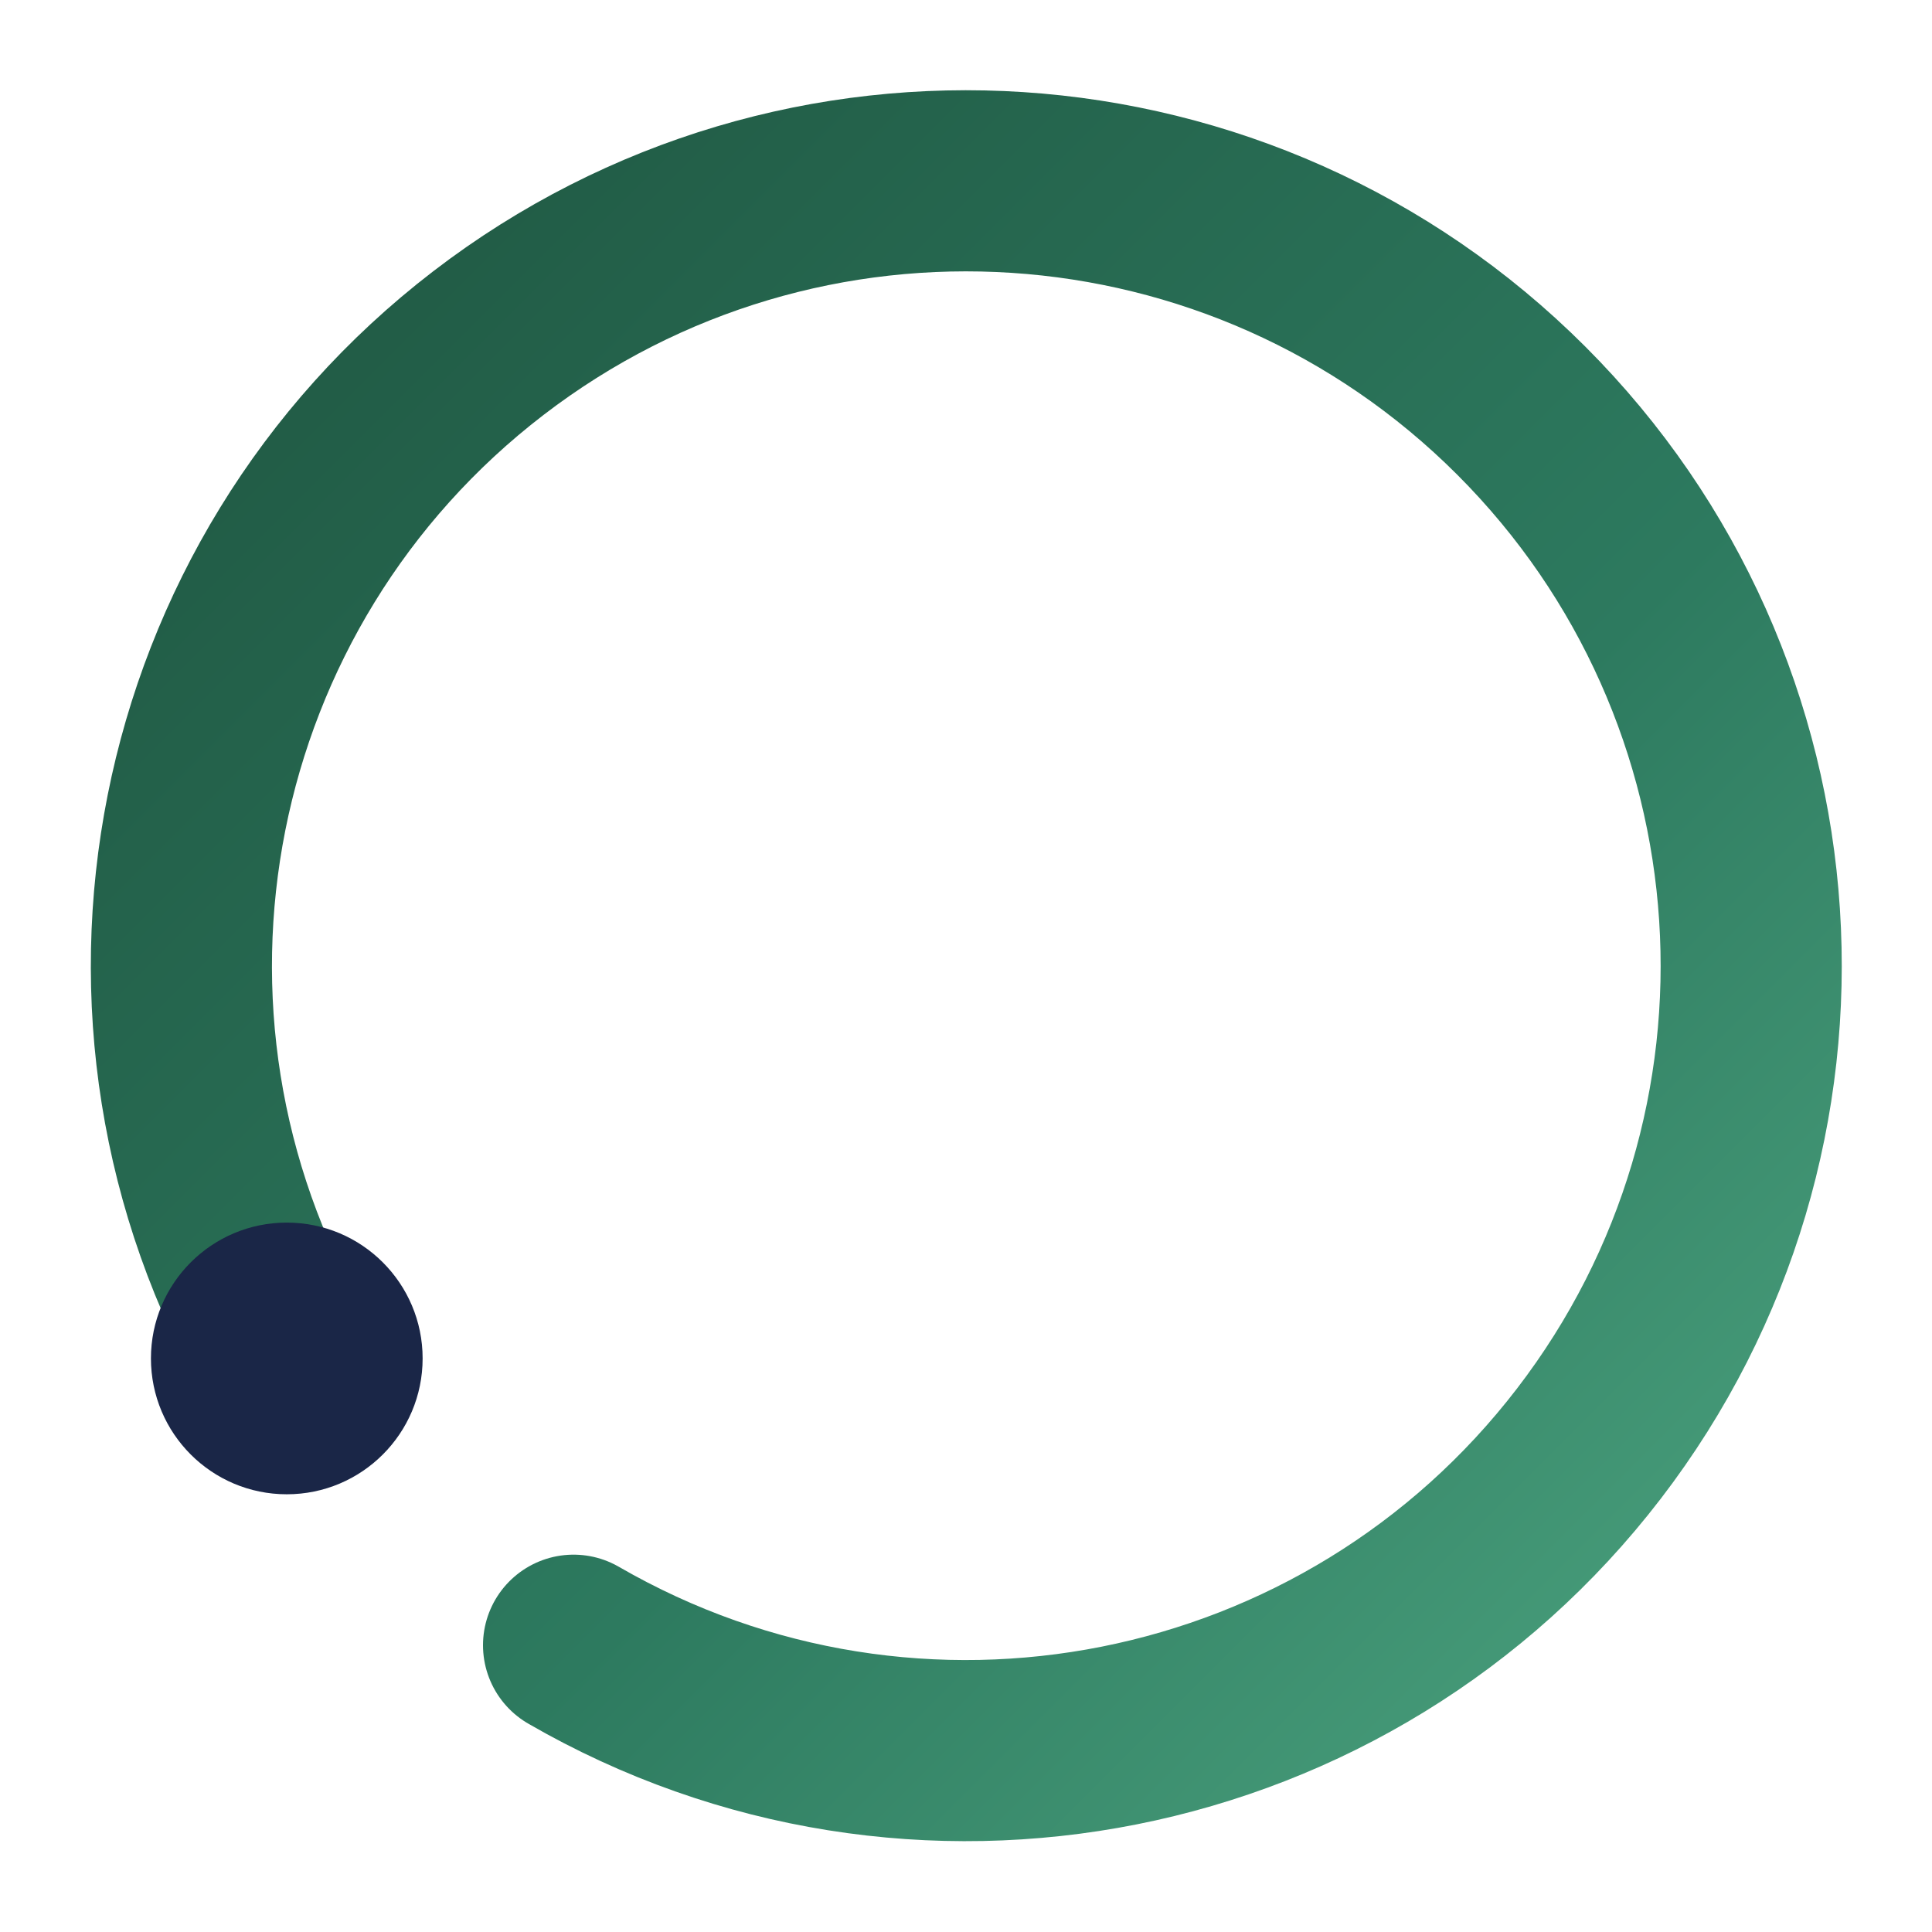
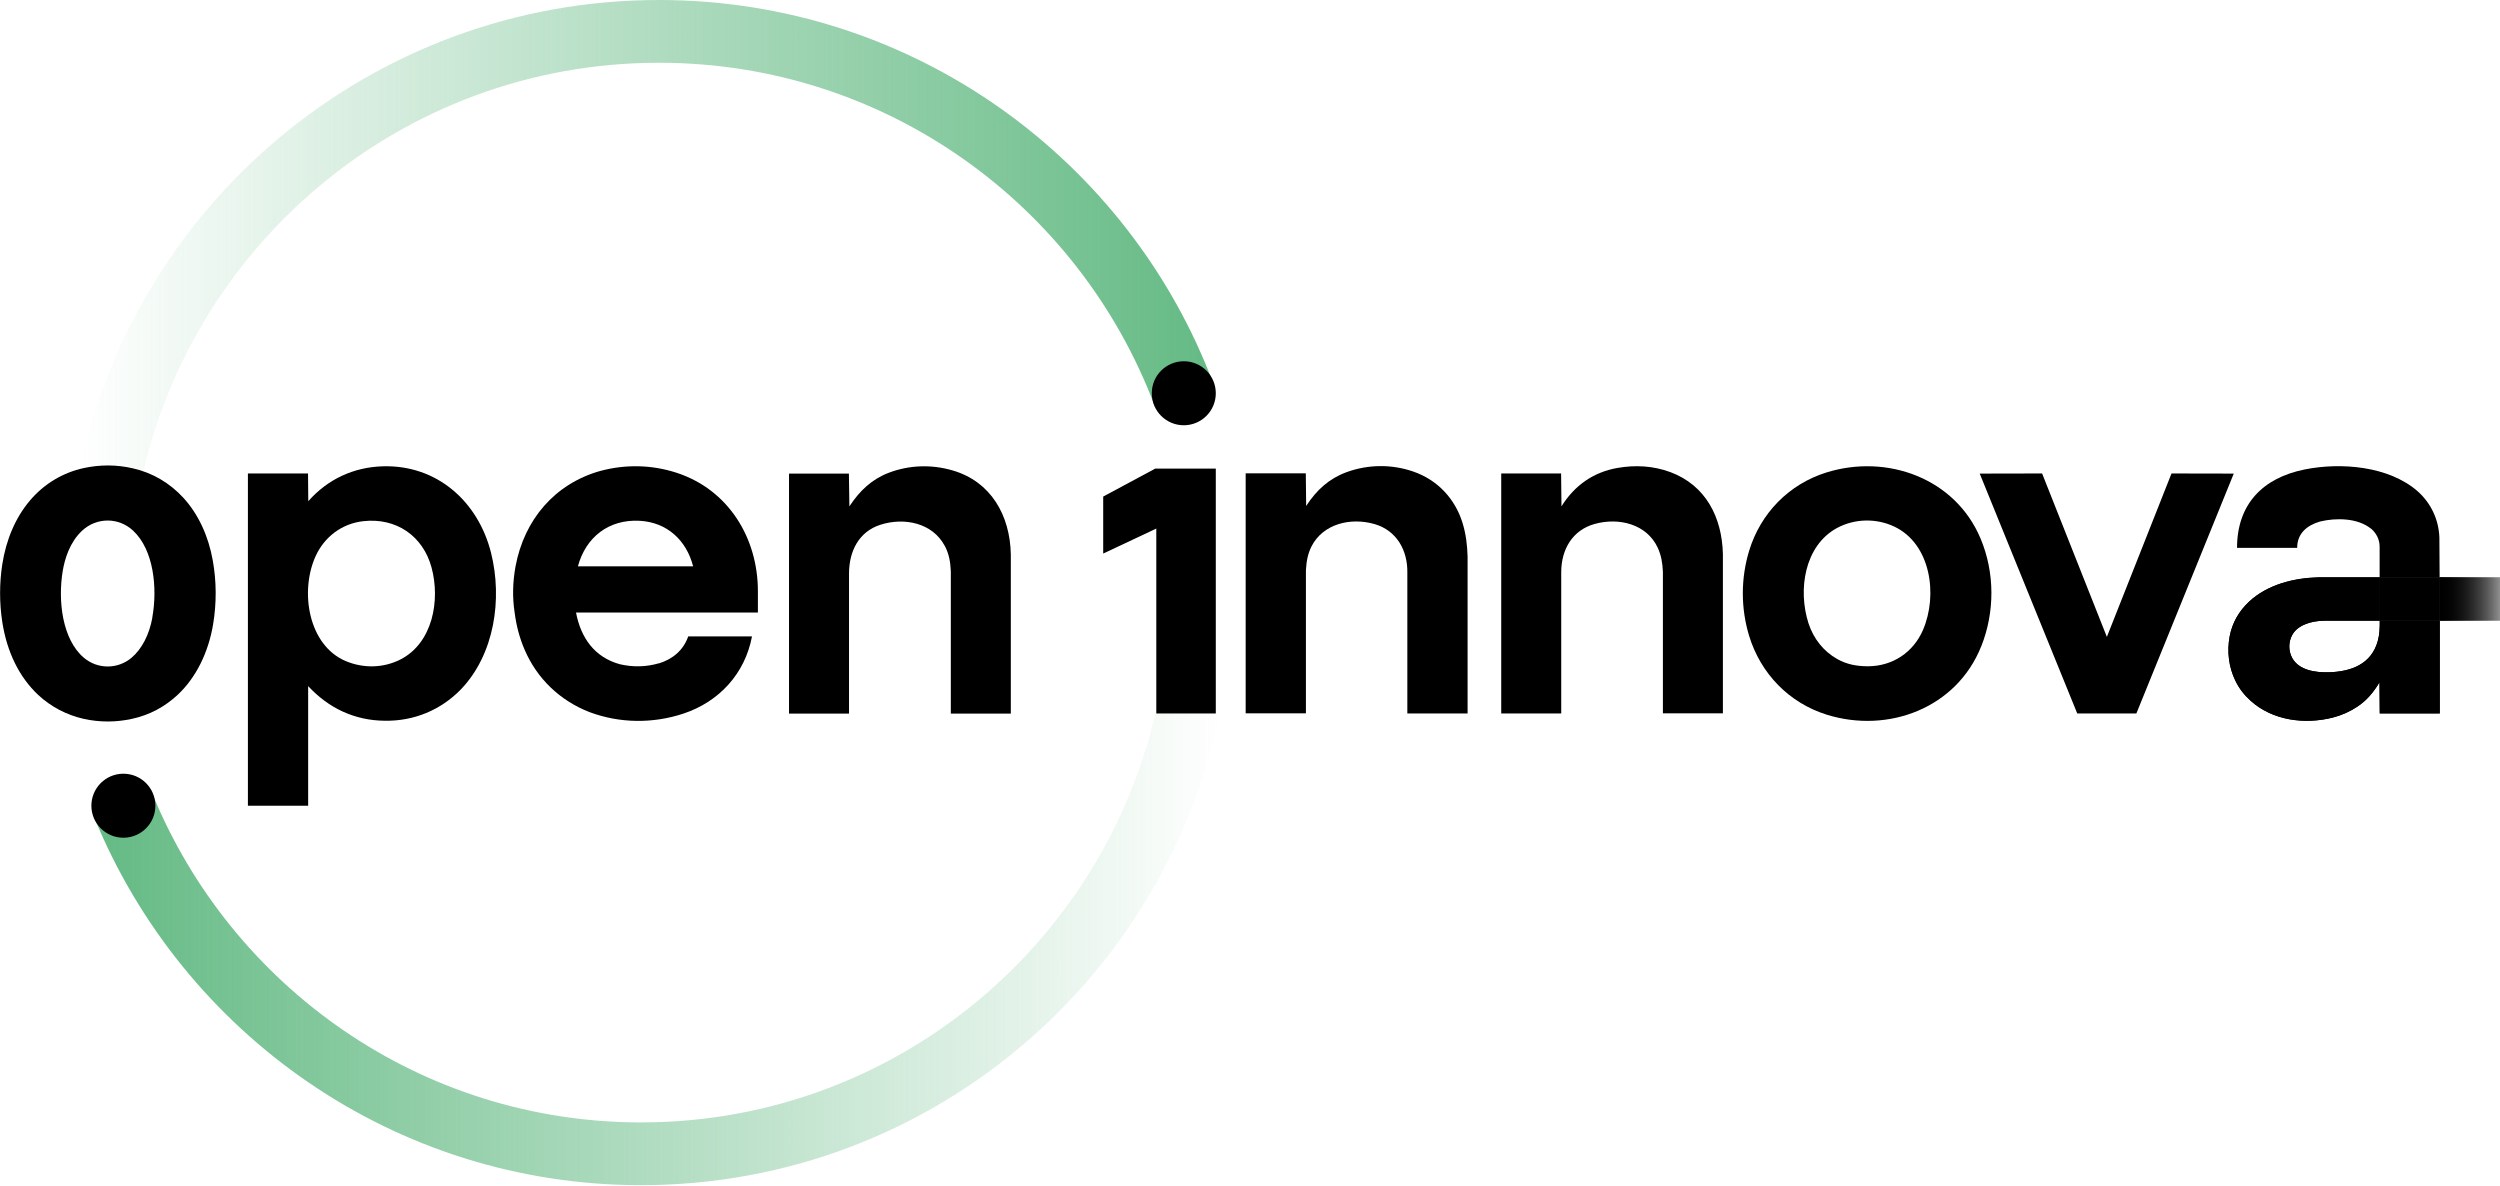
- <svg xmlns="http://www.w3.org/2000/svg" viewBox="0 0 64 64" role="img" aria-label="Open Innova">
+ <svg xmlns="http://www.w3.org/2000/svg" xmlns:xlink="http://www.w3.org/1999/xlink" id="Livello_2" data-name="Livello 2" viewBox="0 0 199.17 94.42" role="img" aria-label="Open Innova">
  <defs>
-     <linearGradient id="oi-logo-grad" x1="0" y1="0" x2="1" y2="1">
-       <stop offset="0%" stop-color="#1f5641" />
-       <stop offset="60%" stop-color="#2d7a5f" />
-       <stop offset="100%" stop-color="#4ca37f" />
+     <style>
+       .cls-1 {
+         stroke: url(#Sfumatura_senza_nome_82);
+       }
+ 
+       .cls-1, .cls-2 {
+         fill: none;
+         stroke-miterlimit: 10;
+         stroke-width: 5px;
+       }
+ 
+       .cls-3 {
+         fill: currentColor;
+       }
+ 
+       .cls-2 {
+         stroke: url(#Sfumatura_senza_nome_82-2);
+       }
+ 
+       .cls-4 {
+         fill: url(#Sfumatura_senza_nome_177);
+       }
+     </style>
+     <linearGradient id="Sfumatura_senza_nome_177" data-name="Sfumatura senza nome 177" x1="1561.75" y1="-108.14" x2="1556.95" y2="-108.14" gradientTransform="translate(-1362.58 155.87)" gradientUnits="userSpaceOnUse">
+       <stop offset="0" stop-color="currentColor" stop-opacity=".25" />
+       <stop offset="1" stop-color="currentColor" />
    </linearGradient>
+     <linearGradient id="Sfumatura_senza_nome_82" data-name="Sfumatura senza nome 82" x1="7.51" y1="74.13" x2="97.57" y2="74.13" gradientUnits="userSpaceOnUse">
+       <stop offset="0" stop-color="#64ba84" />
+       <stop offset="1" stop-color="#64ba84" stop-opacity="0" />
+     </linearGradient>
+     <linearGradient id="Sfumatura_senza_nome_82-2" data-name="Sfumatura senza nome 82" x1="96.7" y1="19.68" x2="6.13" y2="19.68" xlink:href="#Sfumatura_senza_nome_82" />
  </defs>
-   <path d="M 9.5 45 A 26 26 0 1 1 19 54.5" fill="none" stroke="url(#oi-logo-grad)" stroke-width="6" stroke-linecap="round" />
-   <circle cx="9.5" cy="45" r="4.5" fill="#1a2647" />
+   <g id="Livello_1-2" data-name="Livello 1">
+     <g>
+       <rect class="cls-3" x="189.57" y="45.99" width="4.8" height="3.46" />
+       <rect class="cls-4" x="194.37" y="45.99" width="4.8" height="3.46" />
+       <g>
+         <path class="cls-3" d="M157.84,51.49c-1.96,4.92-7.4,6.97-12.3,5.45-3.01-.94-5.27-3.27-6.19-6.28-.67-2.21-.67-4.57,0-6.78.91-2.99,3.17-5.31,6.16-6.24,4.82-1.5,10.26.45,12.28,5.27,1.14,2.72,1.14,5.85.05,8.59ZM148.83,53.08c1.96-.01,3.6-1.11,4.37-2.89,1.2-2.79.63-6.86-2.29-8.24-1.45-.68-3.16-.64-4.57.12-2.58,1.41-3.12,4.92-2.26,7.59.4,1.22,1.19,2.23,2.3,2.85.75.42,1.54.57,2.44.57Z" />
+         <g>
+           <path class="cls-3" d="M109.5,41.75c-1.92-.55-4.11-.01-5.02,1.79-.3.6-.4,1.2-.44,1.89v11.4s-4.8,0-4.8,0v-19.12s4.79,0,4.79,0l.03,2.6c.83-1.28,1.84-2.19,3.21-2.69,1.72-.63,3.6-.65,5.33-.05,1.93.67,3.33,2.17,3.92,4.1.27.88.37,1.72.4,2.67v12.5s-4.8,0-4.8,0v-11.21c.03-1.79-.85-3.37-2.62-3.88Z" />
+           <path class="cls-3" d="M132.07,43.64c-.88-1.9-3.11-2.43-5.02-1.9-1.77.49-2.67,2.02-2.67,3.85v11.25s-4.78,0-4.78,0v-19.12s4.77,0,4.77,0l.03,2.62c1.05-1.69,2.57-2.73,4.46-3.06,1.43-.25,2.85-.17,4.21.33,2.81,1.05,4.12,3.58,4.19,6.53v12.69s-4.78,0-4.78,0v-11.27c-.03-.7-.13-1.31-.41-1.92Z" />
+           <polygon class="cls-3" points="173 37.72 177.96 37.73 170.2 56.84 165.49 56.84 157.72 37.73 162.69 37.72 167.85 50.74 173 37.72" />
+           <g id="zgfUxJ.tif">
+             <g>
+               <path class="cls-3" d="M194.37,49.45h-4.78c0,.56-.01,1.09-.16,1.63-.52,1.83-2.11,2.43-3.9,2.48-1.07.03-2.37-.16-2.91-1.13-.32-.58-.31-1.29.01-1.87.46-.81,1.57-1.09,2.5-1.11h4.46s0-3.46,0-3.46h-4.87c-1.98.05-4.06.57-5.53,1.93-.81.75-1.36,1.7-1.56,2.79-.22,1.2-.07,2.43.46,3.52.3.62.7,1.13,1.21,1.59,1.75,1.58,4.31,1.91,6.55,1.34.7-.18,1.34-.46,1.94-.86.76-.5,1.29-1.14,1.78-1.95l.02,2.48h4.78s0-7.39,0-7.39Z" />
+               <path class="cls-3" d="M194.37,49.45v7.39s-4.78,0-4.78,0l-.02-2.48c-.49.82-1.03,1.46-1.78,1.95-.6.39-1.23.68-1.94.86-2.24.57-4.8.24-6.55-1.34-.51-.46-.91-.97-1.21-1.59-.53-1.09-.68-2.32-.46-3.52.2-1.09.75-2.04,1.56-2.79,1.47-1.36,3.55-1.88,5.53-1.93h4.87s0,3.45,0,3.45h-4.46c-.93.02-2.03.3-2.5,1.11-.33.57-.33,1.29-.01,1.87.54.97,1.84,1.16,2.91,1.13,1.79-.05,3.39-.65,3.9-2.48.15-.53.17-1.07.16-1.63h4.78Z" />
+               <path class="cls-3" d="M188.88,42.11c-1.06-.85-2.78-.87-4.05-.56-1.03.3-1.82.94-1.82,2.1h-4.79c0-3.49,2.06-5.58,5.39-6.25,2.9-.58,6.69-.27,8.99,1.73,1.06.94,1.68,2.24,1.74,3.67l.02,3.19h-4.78s0-2.44,0-2.44c0-.57-.26-1.08-.7-1.45Z" />
+             </g>
+           </g>
+         </g>
+       </g>
+       <rect class="cls-3" x="189.57" y="45.99" width="4.8" height="3.46" />
+       <rect class="cls-4" x="194.37" y="45.99" width="4.8" height="3.46" />
+       <path class="cls-1" d="M95.1,54.23c-3.36,21.36-21.79,37.69-44.03,37.69-18.63,0-34.59-11.47-41.25-27.75" />
+       <path class="cls-2" d="M8.59,38.89C12.49,18.17,30.66,2.5,52.5,2.5c19.16,0,35.5,12.06,41.85,29.01" />
+       <g>
+         <path class="cls-3" d="M30.65,57.42c-2.37-.02-4.45-.98-6.1-2.76v9.53s-4.8,0-4.8,0v-26.47s4.79,0,4.79,0l.02,2.21c1.55-1.76,3.62-2.71,5.93-2.78,4.32-.13,7.6,2.8,8.63,6.89.92,3.68.28,8.09-2.41,10.89-1.59,1.63-3.72,2.53-6.06,2.49ZM31.9,52.54c2.57-1.31,3.19-4.71,2.48-7.33-.68-2.51-2.81-3.98-5.43-3.69-1.72.19-3.12,1.26-3.82,2.82-1.25,2.79-.57,7.07,2.42,8.33,1.39.58,2.97.57,4.35-.13Z" />
+         <path class="cls-3" d="M75.26,43.48c-.98-1.84-3.25-2.28-5.13-1.67-1.71.55-2.49,2.11-2.49,3.89v11.15s-4.78,0-4.78,0v-19.12s4.77,0,4.77,0l.04,2.61c.83-1.26,1.8-2.17,3.15-2.68,1.63-.62,3.41-.67,5.08-.18,3.05.89,4.57,3.58,4.63,6.69v12.68s-4.78,0-4.78,0v-11.34c-.03-.74-.15-1.4-.48-2.02Z" />
+         <path class="cls-3" d="M52.5,52.84c-1.02.3-2.07.32-3.11.08-2.01-.55-3.11-2.08-3.5-4.12h14.49s0-1.7,0-1.7c0-4.26-2.36-8.1-6.49-9.44-1.98-.64-4.06-.68-6.07-.14-3.63,1.02-6.06,3.89-6.75,7.61-.22,1.21-.26,2.45-.07,3.67h0s0,0,0,0h0c.14,1.08.39,2.01.79,2.95.99,2.31,2.81,4.06,5.17,4.98,2.4.9,5.05.93,7.49.12,2.83-.94,4.9-3.17,5.46-6.15h-5.08c-.4,1.14-1.27,1.82-2.33,2.15ZM50.96,41.49c2.17.12,3.72,1.53,4.26,3.63h-9.18c.64-2.36,2.49-3.76,4.92-3.63Z" />
+       </g>
+       <circle class="cls-3" cx="94.31" cy="31.33" r="2.55" />
+       <path class="cls-3" d="M92.12,56.84v-14.73l-4.23,1.99v-4.54l4.15-2.23h4.82v19.51h-4.74Z" />
+       <circle class="cls-3" cx="9.83" cy="64.19" r="2.55" />
+       <path class="cls-3" d="M16.95,44.64c-.35-1.96-1.16-3.69-2.34-4.98-1.08-1.18-2.47-2-4.03-2.35-1.29-.3-2.61-.3-3.91-.02-1.68.37-3.16,1.26-4.28,2.58-1.14,1.34-1.9,3.1-2.21,5.1-.23,1.51-.23,3.05,0,4.57.37,2.4,1.35,4.4,2.85,5.81,1.01.95,2.27,1.61,3.64,1.92.63.14,1.28.21,1.92.21s1.28-.07,1.92-.21c1.39-.3,2.61-.95,3.65-1.92,1.44-1.35,2.44-3.34,2.82-5.62.28-1.7.27-3.41-.03-5.09ZM12.14,49.2c-.25,1.37-.84,2.51-1.66,3.2-1.1.93-2.7.93-3.8,0-1.72-1.46-2.08-4.54-1.68-6.93.16-.94.55-2.26,1.53-3.18.58-.55,1.32-.82,2.05-.82s1.45.27,2.03.81c1.64,1.53,1.95,4.58,1.52,6.93Z" />
+     </g>
+   </g>
</svg>
